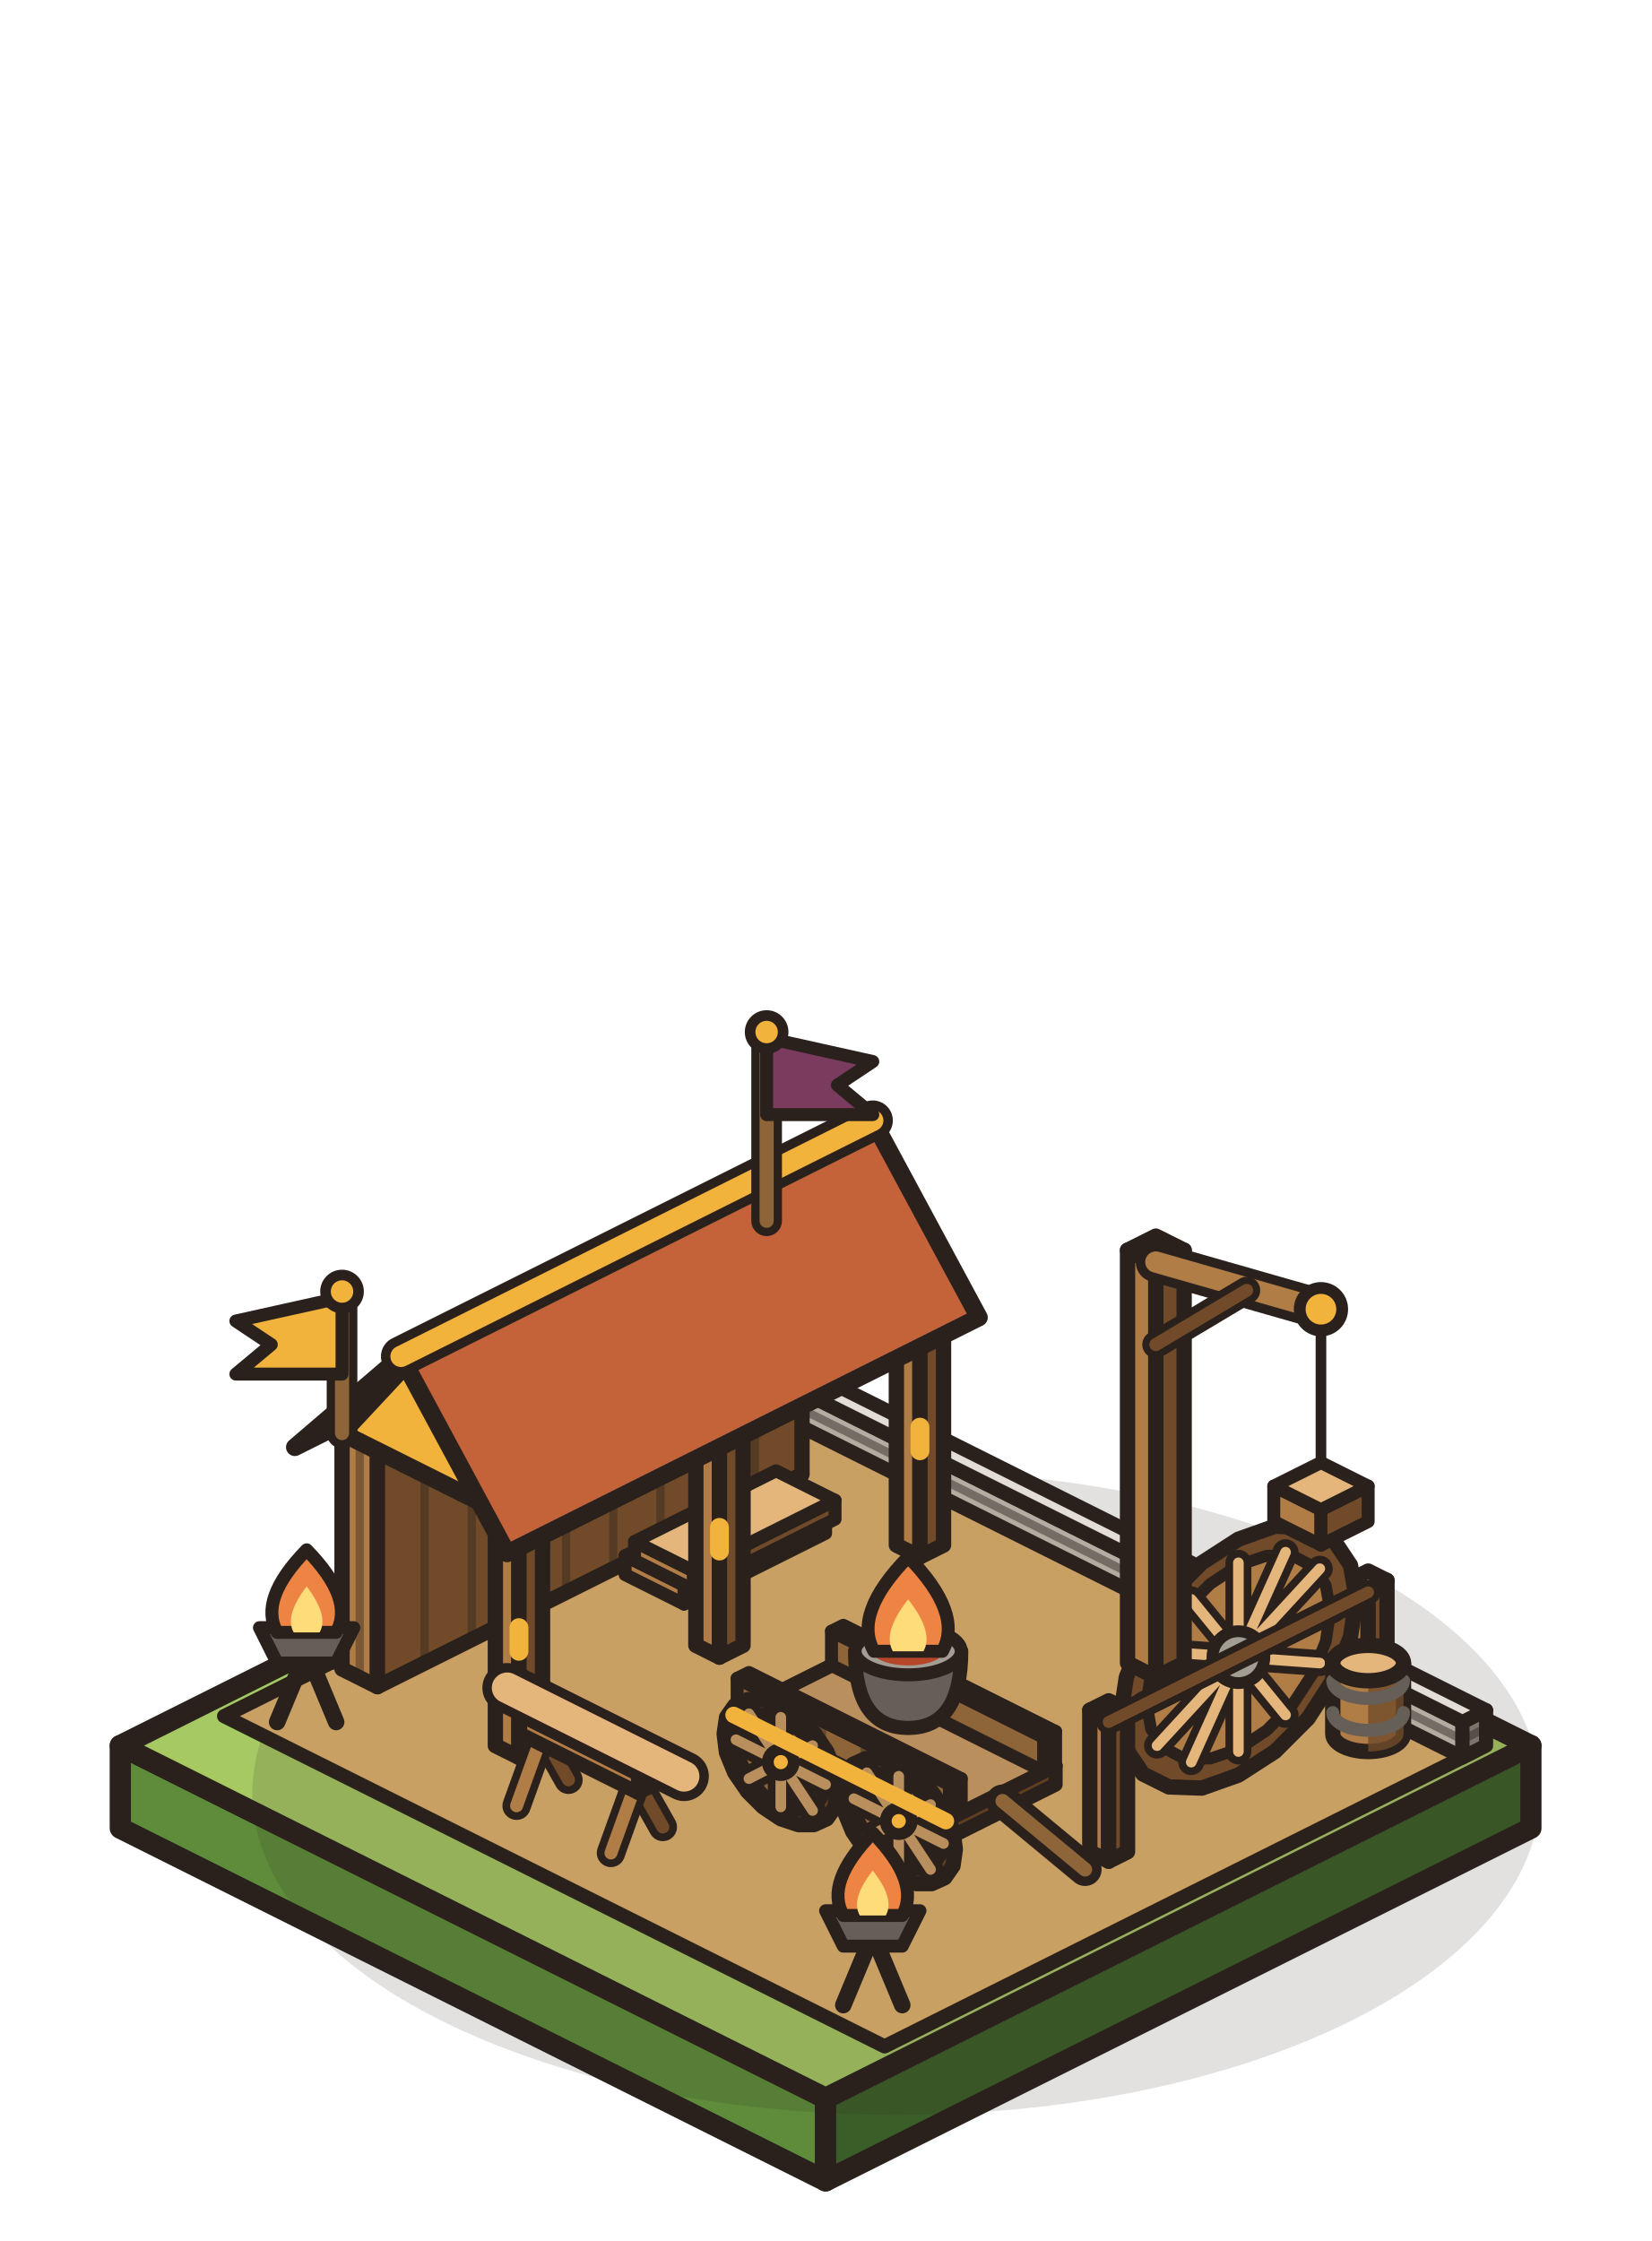
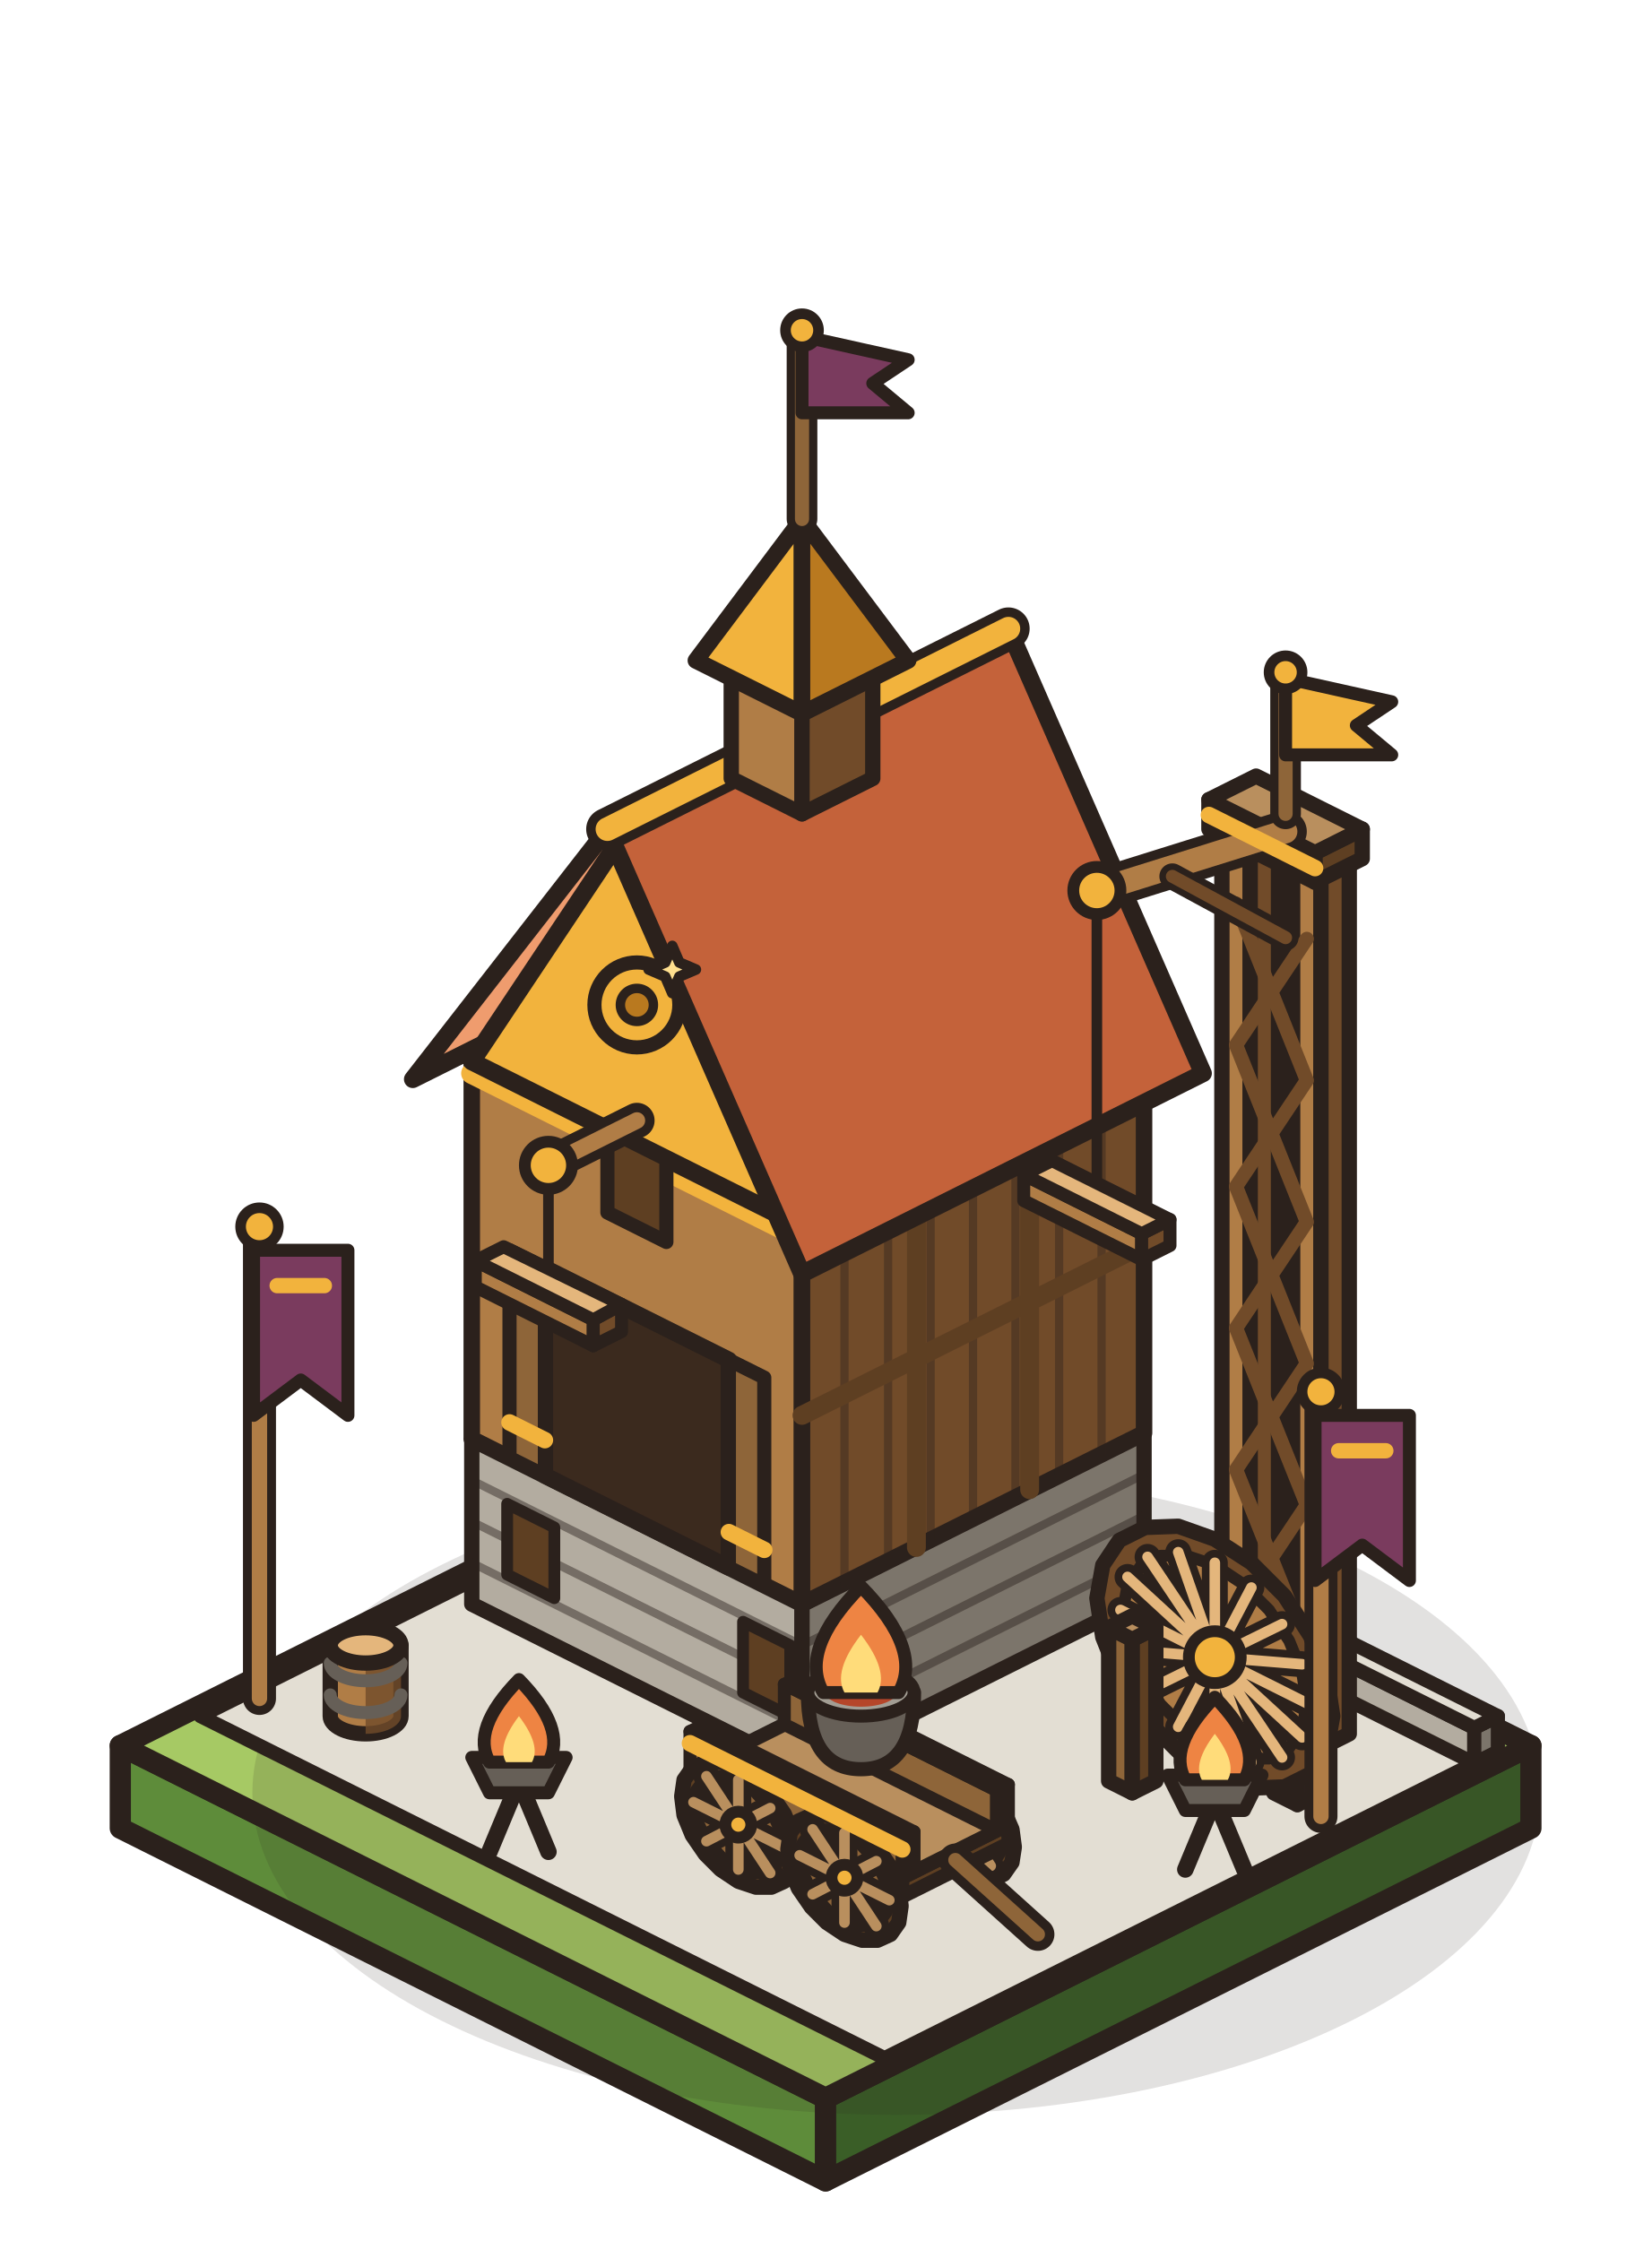
<svg xmlns="http://www.w3.org/2000/svg" viewBox="-70 -122 140 190" width="280" height="380">
  <path d="M-59.8 26L0 55.9L0 62.9L-59.8 33Z" fill="#5E8C3A" stroke="#2B211C" stroke-width="1.8" stroke-linejoin="round" />
  <path d="M59.8 26L0 55.9L0 62.9L59.8 33Z" fill="#3A5E27" stroke="#2B211C" stroke-width="1.8" stroke-linejoin="round" />
  <path d="M0 -3.9L59.8 26L0 55.9L-59.8 26Z" fill="#A6C964" stroke="#2B211C" stroke-width="1.8" stroke-linejoin="round" />
  <ellipse cx="6" cy="30" rx="54.6" ry="27.3" fill="#2B211C" opacity="0.14" />
  <g stroke="#2B211C" stroke-width="1.5" stroke-linejoin="round" stroke-linecap="round">
-     <path d="M-1 -1.5L55 26.5L5 51.5L-51 23.5Z" fill="#C8A064" stroke-width="1.2" />
-     <path d="M-3 -1.5L54 27L54 24L-3 -4.5Z" fill="#B3ACA0" stroke-width="1.2" />
-     <path d="M54 27L56 26L56 23L54 24Z" fill="#7C756B" stroke-width="1.2" />
-     <path d="M-1 -5.5L56 23L54 24L-3 -4.5Z" fill="#E3DED3" stroke-width="1.2" />
-     <path d="M-3 -3L54 25.5L56 24.5" fill="none" stroke="#2B211C" stroke-width="0.7" opacity="0.45" />
-     <path d="M-41 19.5L-38 21L-38 1L-41 -0.5Z" fill="#B07D46" stroke-width="1.3" />
-     <path d="M-38 21L-2 3L-2 -17L-38 1Z" fill="#714B29" stroke-width="1.3" />
-     <path d="M-5 -18.5L-2 -17L-38 1L-41 -0.5Z" fill="#E4B67C" stroke-width="1.3" />
-     <path d="M-39.5 20.3L-39.5 0.3" fill="none" stroke="#2B211C" stroke-width="0.7" opacity="0.4" />
-     <path d="M-6 5L-6 -15M-10 7L-10 -13M-14 9L-14 -11M-18 11L-18 -9M-22 13L-22 -7M-26 15L-26 -5M-30 17L-30 -3M-34 19L-34 -1" fill="none" stroke="#2B211C" stroke-width="0.7" opacity="0.4" />
-     <path d="M-9.8 -1.9L-11.3 -6.1" fill="none" stroke="#2B211C" stroke-width="1.8" />
-     <path d="M-9.8 -1.9L-11.3 -6.1" fill="none" stroke="#A39E94" stroke-width="0.8" />
-     <path d="M-17.8 0.1L-19.3 -4.1" fill="none" stroke="#2B211C" stroke-width="1.8" />
-     <path d="M-17.8 0.1L-19.3 -4.1" fill="none" stroke="#B07D46" stroke-width="0.8" />
-     <path d="M-25.8 7.1L-27.3 2.8" fill="none" stroke="#2B211C" stroke-width="1.8" />
-     <path d="M-25.8 7.1L-27.3 2.8" fill="none" stroke="#A39E94" stroke-width="0.8" />
-     <path d="M-17 11.5L-12 14L-12 12.4L-17 9.9Z" fill="#B07D46" stroke-width="1.1" />
-     <path d="M-12 14L0 8L0 6.4L-12 12.4Z" fill="#714B29" stroke-width="1.1" />
-     <path d="M-5 3.9L0 6.4L-12 12.4L-17 9.9Z" fill="#E4B67C" stroke-width="1.1" />
-     <path d="M-16.2 10.3L-11.2 12.8L-11.2 11.2L-16.2 8.7Z" fill="#B07D46" stroke-width="1.1" />
-     <path d="M-11.2 12.8L0.8 6.8L0.8 5.2L-11.2 11.2Z" fill="#714B29" stroke-width="1.1" />
-     <path d="M-4.2 2.7L0.8 5.2L-11.2 11.2L-16.2 8.7Z" fill="#E4B67C" stroke-width="1.1" />
-     <path d="M6 9L8 10L8 -10L6 -11Z" fill="#B07D46" stroke-width="1.3" />
-     <path d="M8 10L10 9L10 -11L8 -10Z" fill="#714B29" stroke-width="1.3" />
-     <path d="M8 -12L10 -11L8 -10L6 -11Z" fill="#E4B67C" stroke-width="1.3" />
-     <path d="M8 1L8 -1" fill="none" stroke="#F2B33D" stroke-width="1.6" />
-     <path d="M-11 17.5L-9 18.5L-9 -1.5L-11 -2.5Z" fill="#B07D46" stroke-width="1.3" />
-     <path d="M-9 18.5L-7 17.5L-7 -2.5L-9 -1.5Z" fill="#714B29" stroke-width="1.3" />
-     <path d="M-9 -3.5L-7 -2.5L-9 -1.5L-11 -2.5Z" fill="#E4B67C" stroke-width="1.3" />
-     <path d="M-9 9.5L-9 7.5" fill="none" stroke="#F2B33D" stroke-width="1.6" />
-     <path d="M-28 26L-26 27L-26 7L-28 6Z" fill="#B07D46" stroke-width="1.3" />
-     <path d="M-26 27L-24 26L-24 6L-26 7Z" fill="#714B29" stroke-width="1.3" />
-     <path d="M-26 5L-24 6L-26 7L-28 6Z" fill="#E4B67C" stroke-width="1.3" />
-     <path d="M-26 18L-26 16" fill="none" stroke="#F2B33D" stroke-width="1.6" />
-     <path d="M4 -27L-36 -7L-45 0.7L-5 -19.3Z" fill="#EF9C6E" stroke-width="1.5" />
-     <path d="M-41 -0.5L-34 -8L-27 6.5Z" fill="#F2B33D" stroke-width="1.5" />
-     <path d="M4 -27L-36 -7L-27 9.7L13 -10.3Z" fill="#C4623A" stroke-width="1.5" />
-     <path d="M4 -27L-36 -7" fill="none" stroke="#2B211C" stroke-width="3.4" />
-     <path d="M4 -27L-36 -7" fill="none" stroke="#F2B33D" stroke-width="1.8" />
-     <path d="M44.4 24L46 24.8L46 12.8L44.4 12Z" fill="#B07D46" stroke-width="1.3" />
-     <path d="M46 24.8L47.6 24L47.6 12L46 12.8Z" fill="#714B29" stroke-width="1.3" />
-     <path d="M46 11.2L47.6 12L46 12.8L44.4 12Z" fill="#E4B67C" stroke-width="1.3" />
-     <path d="M25 23.5L25.5 20.2L26.9 16.7L29.1 13.3L31.9 10.5L35 8.5L38.1 7.4L40.9 7.5L43.1 8.6L44.5 10.7L45 13.5L44.5 16.8L43.1 20.3L40.9 23.7L38.1 26.5L35 28.5L31.9 29.6L29.1 29.5L26.9 28.4L25.5 26.3L25 23.5Z" fill="#714B29" stroke-width="1.3" />
-     <path d="M27.2 22.4L27.6 19.8L28.7 17.1L30.4 14.5L32.6 12.3L35 10.7L37.4 9.9L39.6 9.9L41.3 10.8L42.4 12.4L42.8 14.6L42.4 17.2L41.3 19.9L39.6 22.5L37.4 24.7L35 26.3L32.6 27.1L30.4 27.1L28.7 26.2L27.6 24.6L27.2 22.4Z" fill="#B07D46" stroke-width="1" />
-     <path d="M27 22.5L43 14.5M28.1 18L41.9 19M31 13.6L39 23.4M35 10.5L35 26.5M39 9.6L31 27.4M41.9 11L28.1 26" fill="none" stroke="#2B211C" stroke-width="2.2" />
-     <path d="M27 22.5L43 14.5M28.1 18L41.9 19M31 13.6L39 23.4M35 10.5L35 26.5M39 9.6L31 27.4M41.9 11L28.1 26" fill="none" stroke="#E4B67C" stroke-width="0.9" />
-     <circle cx="35" cy="18.5" r="2.2" fill="#A39E94" stroke-width="1" />
-     <path d="M22.4 35L24 35.8L24 23.8L22.4 23Z" fill="#B07D46" stroke-width="1.3" />
-     <path d="M24 35.8L25.6 35L25.6 23L24 23.8Z" fill="#714B29" stroke-width="1.3" />
-     <path d="M24 22.2L25.6 23L24 23.8L22.4 23Z" fill="#E4B67C" stroke-width="1.3" />
-     <path d="M46 13L24 24" fill="none" stroke="#2B211C" stroke-width="2.1" />
-     <path d="M46 13L24 24" fill="none" stroke="#714B29" stroke-width="1" />
-     <path d="M25.6 19L28 20.2L28 -14.8L25.6 -16Z" fill="#B07D46" stroke-width="1.3" />
-     <path d="M28 20.2L30.4 19L30.4 -16L28 -14.8Z" fill="#714B29" stroke-width="1.3" />
-     <path d="M28 -17.2L30.4 -16L28 -14.8L25.6 -16Z" fill="#E4B67C" stroke-width="1.3" />
-     <path d="M28 -15L42 -11" fill="none" stroke="#2B211C" stroke-width="3.4" />
-     <path d="M28 -15L42 -11" fill="none" stroke="#B07D46" stroke-width="1.8" />
-     <path d="M28 -8L35.7 -12.6" fill="none" stroke="#2B211C" stroke-width="2.3" />
-     <path d="M28 -8L35.7 -12.6" fill="none" stroke="#714B29" stroke-width="1.1" />
-     <path d="M42 -11L42 3" fill="none" stroke="#2B211C" stroke-width="0.9" />
-     <circle cx="42" cy="-11" r="1.8" fill="#F2B33D" stroke-width="1" />
-     <path d="M38 7L42 9L42 6L38 4Z" fill="#B07D46" stroke-width="1.1" />
-     <path d="M42 9L46 7L46 4L42 6Z" fill="#714B29" stroke-width="1.1" />
-     <path d="M42 2L46 4L42 6L38 4Z" fill="#E4B67C" stroke-width="1.1" />
-     <path d="M-21.8 28.9L-24 25" fill="none" stroke="#2B211C" stroke-width="2.4" />
-     <path d="M-21.8 28.9L-24 25" fill="none" stroke="#714B29" stroke-width="1.1" />
-     <path d="M-26.2 31.1L-24 25" fill="none" stroke="#2B211C" stroke-width="2.4" />
-     <path d="M-26.2 31.1L-24 25" fill="none" stroke="#B07D46" stroke-width="1.1" />
-     <path d="M-13.8 32.9L-16 29" fill="none" stroke="#2B211C" stroke-width="2.4" />
-     <path d="M-13.8 32.9L-16 29" fill="none" stroke="#714B29" stroke-width="1.1" />
-     <path d="M-18.2 35.1L-16 29" fill="none" stroke="#2B211C" stroke-width="2.4" />
-     <path d="M-18.2 35.1L-16 29" fill="none" stroke="#B07D46" stroke-width="1.1" />
-     <path d="M-25.9 25L-15.9 30L-15.9 28.4L-25.9 23.4Z" fill="#B07D46" stroke-width="1.2" />
-     <path d="M-15.9 30L-14.1 29.1L-14.1 27.4L-15.9 28.4Z" fill="#714B29" stroke-width="1.2" />
-     <path d="M-24.1 22.5L-14.1 27.4L-15.9 28.4L-25.9 23.4Z" fill="#E4B67C" stroke-width="1.2" />
-     <path d="M-27 21.1L-12 28.6" fill="none" stroke="#2B211C" stroke-width="4.2" />
-     <path d="M-27 21.1L-12 28.6" fill="none" stroke="#E4B67C" stroke-width="2.6" />
-     <path d="M17.7 28.4L17.5 27L16.9 25.6L16.1 24.3L14.9 23.2L13.7 22.4L12.5 21.9L11.3 21.9L10.5 22.4L9.9 23.2L9.7 24.4L9.9 25.7L10.5 27.1L11.3 28.4L12.5 29.5L13.7 30.4L14.9 30.8L16.1 30.8L16.9 30.3L17.5 29.5L17.7 28.4Z" fill="#5E3F22" stroke-width="1.3" />
-     <path d="M16.8 27.9L16.7 26.9L16.2 25.8L15.5 24.7L14.7 23.9L13.7 23.2L12.7 22.9L11.9 22.9L11.2 23.3L10.7 23.9L10.6 24.8L10.7 25.8L11.2 26.9L11.9 28L12.7 28.8L13.7 29.5L14.7 29.8L15.5 29.8L16.2 29.4L16.7 28.8L16.8 27.9Z" fill="#8E6539" stroke-width="1" />
-     <path d="M16.9 28L10.5 24.8M16 25.2L11.4 27.5M13.7 23.2L13.7 29.6M11.4 23L16 29.7" fill="none" stroke="#2B211C" stroke-width="2.2" />
-     <path d="M16.9 28L10.5 24.8M16 25.2L11.4 27.5M13.7 23.2L13.7 29.6M11.4 23L16 29.7" fill="none" stroke="#B98F5E" stroke-width="0.9" />
-     <circle cx="13.7" cy="26.4" r="0.9" fill="#A39E94" stroke-width="1" />
-     <path d="M-7.5 24.8L10.5 33.8L10.5 32.2L-7.5 23.2Z" fill="#8E6539" stroke-width="1.2" />
-     <path d="M10.5 33.8L19.5 29.3L19.5 27.7L10.5 32.2Z" fill="#5E3F22" stroke-width="1.2" />
-     <path d="M1.5 18.7L19.5 27.7L10.5 32.2L-7.5 23.2Z" fill="#B98F5E" stroke-width="1.2" />
-     <path d="M0.5 19.2L18.5 28.2L18.5 25.3L0.5 16.3Z" fill="#8E6539" stroke-width="1.1" />
-     <path d="M18.5 28.2L19.5 27.7L19.5 24.8L18.5 25.3Z" fill="#5E3F22" stroke-width="1.1" />
-     <path d="M1.5 15.8L19.5 24.8L18.5 25.3L0.5 16.3Z" fill="#B98F5E" stroke-width="1.1" />
-     <path d="M-7.5 23.2L10.5 32.2L10.5 29.3L-7.5 20.3Z" fill="#8E6539" stroke-width="1.1" />
-     <path d="M10.5 32.2L11.5 31.7L11.5 28.8L10.5 29.3Z" fill="#5E3F22" stroke-width="1.1" />
-     <path d="M-6.5 19.8L11.5 28.8L10.5 29.3L-7.5 20.3Z" fill="#B98F5E" stroke-width="1.1" />
-     <path d="M-3.9 25L-3.9 22.1M-0.3 26.8L-0.3 23.9M3.3 28.6L3.3 25.7M6.9 30.4L6.9 27.5" fill="none" stroke="#2B211C" stroke-width="0.7" opacity="0.4" />
-     <path d="M15 30.7L22 36.5" fill="none" stroke="#2B211C" stroke-width="2.8" />
-     <path d="M15 30.7L22 36.5" fill="none" stroke="#8E6539" stroke-width="1.2" />
-     <path d="M2.5 18Q2.5 24.5 7 24.5Q11.5 24.5 11.5 18Z" fill="#665F57" stroke-width="1.2" />
-     <ellipse cx="7" cy="18" rx="4.5" ry="2" fill="#A39E94" stroke-width="1.1" />
-     <ellipse cx="7" cy="18" rx="3" ry="1.2" fill="#B5462A" stroke="none" />
-     <path d="M7 10Q11.7 14.8 9.9 18L4.1 18Q2.3 14.8 7 10Z" fill="#EE8443" stroke-width="1.1" />
-     <path d="M7 13.6Q9.2 16.4 8.3 18L5.7 18Q4.8 16.4 7 13.6Z" fill="#FFDC7A" stroke-width="0" stroke="none" />
-     <path d="M1 29.8L0.8 28.2L0.1 26.5L-1 24.9L-2.3 23.6L-3.8 22.6L-5.3 22.1L-6.6 22.1L-7.7 22.6L-8.4 23.6L-8.6 25L-8.4 26.6L-7.7 28.3L-6.6 29.9L-5.3 31.2L-3.8 32.2L-2.3 32.7L-1 32.7L0.1 32.2L0.8 31.2L1 29.8Z" fill="#5E3F22" stroke-width="1.3" />
-     <path d="M-0.1 29.3L-0.2 28L-0.8 26.7L-1.6 25.5L-2.6 24.4L-3.8 23.7L-5 23.3L-6 23.3L-6.8 23.7L-7.4 24.5L-7.5 25.5L-7.4 26.8L-6.8 28.1L-6 29.3L-5 30.4L-3.8 31.1L-2.6 31.5L-1.6 31.5L-0.8 31.1L-0.2 30.3L-0.1 29.3Z" fill="#8E6539" stroke-width="1" />
-     <path d="M0 29.3L-7.6 25.5M-1.1 26L-6.5 28.8M-3.8 23.6L-3.8 31.2M-6.5 23.3L-1.1 31.5" fill="none" stroke="#2B211C" stroke-width="2.2" />
-     <path d="M0 29.3L-7.6 25.5M-1.1 26L-6.5 28.8M-3.8 23.6L-3.8 31.2M-6.5 23.3L-1.1 31.5" fill="none" stroke="#B98F5E" stroke-width="0.9" />
-     <circle cx="-3.8" cy="27.4" r="1.1" fill="#F2B33D" stroke-width="1" />
-     <path d="M11 34.8L10.8 33.2L10.1 31.5L9 29.9L7.7 28.6L6.2 27.6L4.7 27.1L3.4 27.1L2.3 27.6L1.6 28.6L1.4 30L1.6 31.6L2.3 33.3L3.4 34.9L4.7 36.2L6.2 37.2L7.7 37.7L9 37.7L10.1 37.2L10.8 36.2L11 34.8Z" fill="#5E3F22" stroke-width="1.3" />
-     <path d="M9.9 34.3L9.8 33L9.2 31.7L8.4 30.5L7.4 29.4L6.2 28.7L5 28.3L4 28.3L3.2 28.7L2.6 29.5L2.5 30.5L2.6 31.8L3.2 33.1L4 34.3L5 35.4L6.2 36.1L7.4 36.5L8.4 36.5L9.2 36.1L9.8 35.3L9.9 34.3Z" fill="#8E6539" stroke-width="1" />
-     <path d="M10 34.3L2.4 30.5M8.9 31L3.5 33.8M6.2 28.6L6.2 36.2M3.5 28.3L8.9 36.5" fill="none" stroke="#2B211C" stroke-width="2.2" />
-     <path d="M10 34.3L2.4 30.5M8.9 31L3.5 33.8M6.2 28.6L6.2 36.2M3.5 28.3L8.9 36.5" fill="none" stroke="#B98F5E" stroke-width="0.9" />
-     <circle cx="6.2" cy="32.4" r="1.1" fill="#F2B33D" stroke-width="1" />
-     <path d="M-7.8 23.4L10.2 32.4" fill="none" stroke="#F2B33D" stroke-width="1.4" />
-     <path d="M1.5 48L4 42L6.5 48" fill="none" stroke="#2B211C" stroke-width="1.4" />
-     <path d="M0 40L8 40L6.5 43L1.5 43Z" fill="#665F57" stroke-width="1.1" />
-     <path d="M4 33.4Q8.1 37.6 6.5 40.4L1.5 40.4Q-0.1 37.6 4 33.4Z" fill="#EE8443" stroke-width="1.1" />
-     <path d="M4 36.6Q5.9 39 5.1 40.4L2.9 40.4Q2.1 39 4 36.6Z" fill="#FFDC7A" stroke-width="0" stroke="none" />
-     <path d="M-46.5 24L-44 18L-41.5 24" fill="none" stroke="#2B211C" stroke-width="1.4" />
-     <path d="M-48 16L-40 16L-41.5 19L-46.5 19Z" fill="#665F57" stroke-width="1.1" />
-     <path d="M-44 9.4Q-39.9 13.6 -41.5 16.4L-46.5 16.4Q-48.1 13.6 -44 9.4Z" fill="#EE8443" stroke-width="1.1" />
-     <path d="M-44 12.5Q-42.1 15 -42.9 16.4L-45.1 16.4Q-45.9 15 -44 12.5Z" fill="#FFDC7A" stroke-width="0" stroke="none" />
-     <path d="M43 19L43 25A3 1.5 0 0 0 49 25L49 19Z" fill="#B07D46" stroke-width="1.3" />
-     <path d="M46 20.5L46 26.5A3 1.5 0 0 0 49 25L49 19Z" fill="#714B29" stroke-width="0" stroke="none" opacity="0.8" />
-     <path d="M43 23.2A3 1.5 0 0 0 49 23.2M43 20.5A3 1.5 0 0 0 49 20.5" fill="none" stroke="#665F57" stroke-width="1.1" />
-     <ellipse cx="46" cy="19" rx="3" ry="1.5" fill="#E4B67C" stroke-width="1.3" />
-     <path d="M-5 -18.5L-5 -34.5" fill="none" stroke="#2B211C" stroke-width="2.6" />
-     <path d="M-5 -18.5L-5 -34.5" fill="none" stroke="#8E6539" stroke-width="1.2" />
-     <path d="M-5 -34L4 -32L1 -30L4 -27.5L-5 -27.5Z" fill="#7A3B5E" stroke-width="1.1" />
-     <circle cx="-5" cy="-34.5" r="1.4" fill="#F2B33D" stroke-width="0.9" />
-     <path d="M-41 -0.5L-41 -12.5" fill="none" stroke="#2B211C" stroke-width="2.6" />
-     <path d="M-41 -0.5L-41 -12.5" fill="none" stroke="#8E6539" stroke-width="1.2" />
-     <path d="M-41 -12L-50 -10L-47 -8L-50 -5.5L-41 -5.5Z" fill="#F2B33D" stroke-width="1.1" />
-     <circle cx="-41" cy="-12.5" r="1.4" fill="#F2B33D" stroke-width="0.9" />
+     <path d="M-1 -2.5L57 26.5L5 52.5L-53 23.5Z" fill="#E3DED3" stroke-width="1.2" />
+     <path d="M-3 -1.5L55 27.5L55 24.5L-3 -4.5Z" fill="#B3ACA0" stroke-width="1.2" />
+     <path d="M55 27.5L57 26.5L57 23.5L55 24.5Z" fill="#7C756B" stroke-width="1.2" />
+     <path d="M-1 -5.5L57 23.5L55 24.5L-3 -4.5Z" fill="#E3DED3" stroke-width="1.2" />
+     <path d="M-30 14L-2 28L-2 14L-30 0Z" fill="#B3ACA0" stroke-width="1.3" />
+     <path d="M-2 28L27 13.5L27 -0.5L-2 14Z" fill="#7C756B" stroke-width="1.3" />
+     <path d="M-1 -14.5L27 -0.5L-2 14L-30 0Z" fill="#E3DED3" stroke-width="1.3" />
+     <path d="M-30 10.5L-2 24.5L27 10M-30 7L-2 21L27 6.5M-30 3.5L-2 17.5L27 3" fill="none" stroke="#2B211C" stroke-width="0.7" opacity="0.45" />
+     <path d="M-30 0L-2 14L-2 -18L-30 -32Z" fill="#B07D46" stroke-width="1.4" />
+     <path d="M-2 14L27 -0.5L27 -32.5L-2 -18Z" fill="#714B29" stroke-width="1.4" />
+     <path d="M-1 -46.5L27 -32.5L-2 -18L-30 -32Z" fill="#E4B67C" stroke-width="1.4" />
+     <path d="M23.4 1.3L23.4 -30.7M19.8 3.1L19.8 -28.9M16.1 4.9L16.1 -27.1M12.5 6.8L12.5 -25.2M8.9 8.6L8.9 -23.4M5.3 10.4L5.3 -21.6M1.6 12.2L1.6 -19.8" fill="none" stroke="#2B211C" stroke-width="0.7" opacity="0.4" />
+     <path d="M17.3 4.3L17.3 -27.7M7.7 9.2L7.7 -22.8M-2 -2L27 -16.5" fill="none" stroke="#5E3F22" stroke-width="1.6" />
+     <path d="M-30 -31L-2 -17L27 -31.5" fill="none" stroke="#F2B33D" stroke-width="1.8" />
+     <path d="M15.5 -68.7L-18.5 -51.7L-35 -30.5L-1 -47.5Z" fill="#EF9C6E" stroke-width="1.5" />
+     <path d="M-30 -32L-16 -53L-2 -18Z" fill="#F2B33D" stroke-width="1.5" />
+     <path d="M15.5 -68.7L-18.5 -51.7L-2 -14L32 -31Z" fill="#C4623A" stroke-width="1.5" />
+     <path d="M-23.8 3.1L-8.2 10.9L-8.2 -6.7L-23.8 -14.5Z" fill="#3B2A1E" stroke-width="1.4" />
+     <path d="M-26.8 1.6L-23.8 3.1L-23.8 -14.5L-26.8 -16Z" fill="#8E6539" stroke-width="1.2" />
+     <path d="M-8.2 10.9L-5.2 12.4L-5.2 -5.2L-8.2 -6.7Z" fill="#8E6539" stroke-width="1.2" />
+     <path d="M-26.8 -1.4L-23.8 0.1M-8.2 7.9L-5.2 9.4" fill="none" stroke="#F2B33D" stroke-width="1.4" />
+     <path d="M-18.5 -19.2L-13.5 -16.7L-13.5 -23.7L-18.5 -26.2Z" fill="#5E3F22" stroke-width="1.2" />
+     <path d="M-16 -27L-24 -23" fill="none" stroke="#2B211C" stroke-width="3" />
+     <path d="M-16 -27L-24 -23" fill="none" stroke="#B07D46" stroke-width="1.4" />
+     <path d="M-23.5 -23.2L-23.5 -13.2" fill="none" stroke="#2B211C" stroke-width="0.9" />
+     <circle cx="-23.5" cy="-23.2" r="2" fill="#F2B33D" stroke-width="1" />
+     <path d="M-29.7 -12.9L-19.7 -7.9L-19.7 -10.1L-29.7 -15.1Z" fill="#B07D46" stroke-width="1.1" />
+     <path d="M-19.7 -7.9L-17.3 -9.1L-17.3 -11.4L-19.7 -10.1Z" fill="#714B29" stroke-width="1.1" />
+     <path d="M-27.3 -16.3L-17.3 -11.4L-19.7 -10.1L-29.7 -15.1Z" fill="#E4B67C" stroke-width="1.1" />
+     <circle cx="-16" cy="-36.8" r="3.6" fill="#F2B33D" stroke-width="1.2" />
+     <circle cx="-16" cy="-36.8" r="1.4" fill="#B9791F" stroke-width="0.8" />
+     <path d="M-13 -41.8L-12.4 -40.4L-11 -39.8L-12.4 -39.2L-13 -37.8L-13.6 -39.2L-15 -39.8L-13.6 -40.4Z" fill="#FFE08F" stroke-width="0.9" />
+     <path d="M-27 11.5L-23 13.5L-23 7.5L-27 5.5Z" fill="#5E3F22" stroke-width="1" />
+     <path d="M-7 21.5L-3 23.5L-3 17.5L-7 15.5Z" fill="#5E3F22" stroke-width="1" />
+     <path d="M15.5 -68.7L-18.5 -51.7" fill="none" stroke="#2B211C" stroke-width="3.6" />
+     <path d="M15.5 -68.7L-18.5 -51.7" fill="none" stroke="#F2B33D" stroke-width="2" />
+     <path d="M-8 -56L-2 -53L-2 -63L-8 -66Z" fill="#B07D46" stroke-width="1.3" />
+     <path d="M-2 -53L4 -56L4 -66L-2 -63Z" fill="#714B29" stroke-width="1.3" />
+     <path d="M-2 -69L4 -66L-2 -63L-8 -66Z" fill="#E4B67C" stroke-width="1.3" />
+     <path d="M-11 -66L-2 -61.5L-2 -78Z" fill="#F2B33D" stroke-width="1.4" />
+     <path d="M-2 -61.5L7 -66L-2 -78Z" fill="#B9791F" stroke-width="1.4" />
+     <path d="M-2 -78L-2 -94" fill="none" stroke="#2B211C" stroke-width="2.6" />
+     <path d="M-2 -78L-2 -94" fill="none" stroke="#8E6539" stroke-width="1.2" />
+     <path d="M-2 -93.5L7 -91.5L4 -89.5L7 -87L-2 -87Z" fill="#7A3B5E" stroke-width="1.1" />
+     <circle cx="-2" cy="-94" r="1.4" fill="#F2B33D" stroke-width="0.9" />
+     <path d="M33.6 22L36 23.2L36 -50.8L33.6 -52Z" fill="#B07D46" stroke-width="1.3" />
+     <path d="M36 23.2L38.4 22L38.4 -52L36 -50.8Z" fill="#714B29" stroke-width="1.3" />
+     <path d="M36 -53.2L38.4 -52L36 -50.8L33.6 -52Z" fill="#E4B67C" stroke-width="1.3" />
+     <path d="M39.6 25L42 26.2L42 -47.8L39.6 -49Z" fill="#B07D46" stroke-width="1.3" />
+     <path d="M42 26.2L44.4 25L44.4 -49L42 -47.8Z" fill="#714B29" stroke-width="1.3" />
+     <path d="M42 -50.2L44.4 -49L42 -47.8L39.6 -49Z" fill="#E4B67C" stroke-width="1.3" />
+     <path d="M34.8 14.6L40.8 5.6M40.8 17.6L34.8 2.6M34.8 2.6L40.8 -6.4M40.8 5.6L34.8 -9.4M34.8 -9.4L40.8 -18.4M40.8 -6.4L34.8 -21.4M34.8 -21.4L40.8 -30.4M40.8 -18.4L34.8 -33.4M34.8 -33.4L40.8 -42.4M40.8 -30.4L34.8 -45.4" fill="none" stroke="#714B29" stroke-width="1.2" />
+     <path d="M32.5 -51.7L41.5 -47.2L41.5 -49.7L32.5 -54.2Z" fill="#8E6539" stroke-width="1.3" />
+     <path d="M41.5 -47.2L45.5 -49.2L45.5 -51.7L41.5 -49.7Z" fill="#5E3F22" stroke-width="1.3" />
+     <path d="M36.5 -56.2L45.5 -51.7L41.5 -49.7L32.5 -54.2Z" fill="#B98F5E" stroke-width="1.3" />
+     <path d="M39 -51.5L23 -46.5" fill="none" stroke="#2B211C" stroke-width="3.6" />
+     <path d="M39 -51.5L23 -46.5" fill="none" stroke="#B07D46" stroke-width="2" />
+     <path d="M39 -42.5L29.4 -47.7" fill="none" stroke="#2B211C" stroke-width="2.2" />
+     <path d="M39 -42.5L29.4 -47.7" fill="none" stroke="#714B29" stroke-width="1.1" />
+     <path d="M23 -46.5L23 -20.5" fill="none" stroke="#2B211C" stroke-width="0.9" />
+     <circle cx="23" cy="-46.5" r="2" fill="#F2B33D" stroke-width="1" />
+     <path d="M16.8 -20.2L26.8 -15.2L26.8 -17.4L16.8 -22.4Z" fill="#B07D46" stroke-width="1.1" />
+     <path d="M26.8 -15.2L29.2 -16.4L29.2 -18.6L26.8 -17.4Z" fill="#714B29" stroke-width="1.1" />
+     <path d="M19.2 -23.6L29.2 -18.6L26.8 -17.4L16.8 -22.4Z" fill="#E4B67C" stroke-width="1.1" />
+     <path d="M32.5 -52.9L41.5 -48.4" fill="none" stroke="#F2B33D" stroke-width="1.4" />
+     <path d="M39 -53L39 -65" fill="none" stroke="#2B211C" stroke-width="2.6" />
+     <path d="M39 -53L39 -65" fill="none" stroke="#8E6539" stroke-width="1.2" />
+     <path d="M39 -64.5L48 -62.5L45 -60.5L48 -58L39 -58Z" fill="#F2B33D" stroke-width="1.1" />
+     <circle cx="39" cy="-65" r="1.4" fill="#F2B33D" stroke-width="0.9" />
+     <path d="M38 30L40 31L40 18L38 17Z" fill="#8E6539" stroke-width="1.3" />
+     <path d="M40 31L42 30L42 17L40 18Z" fill="#5E3F22" stroke-width="1.3" />
+     <path d="M40 16L42 17L40 18L38 17Z" fill="#B98F5E" stroke-width="1.3" />
+     <path d="M43 23.5L42.5 20.2L41.1 16.7L38.9 13.3L36.1 10.5L33 8.5L29.9 7.4L27.1 7.5L24.9 8.6L23.5 10.7L23 13.5L23.5 16.8L24.9 20.3L27.1 23.7L29.9 26.5L33 28.5L36.1 29.6L38.9 29.5L41.1 28.4L42.5 26.3L43 23.5Z" fill="#714B29" stroke-width="1.3" />
+     <path d="M40.8 22.4L40.4 19.8L39.3 17.1L37.6 14.5L35.4 12.3L33 10.7L30.6 9.9L28.4 9.9L26.7 10.8L25.6 12.4L25.2 14.6L25.6 17.2L26.7 19.9L28.4 22.5L30.6 24.7L33 26.3L35.4 27.1L37.6 27.1L39.3 26.2L40.4 24.6L40.8 22.4Z" fill="#B07D46" stroke-width="1" />
+     <path d="M41 22.5L25 14.5M40.4 19.1L25.6 17.9M38.7 15.7L27.3 21.3M36.1 12.6L29.9 24.4M33 10.5L33 26.5M29.9 9.6L36.1 27.4M27.3 10L38.7 27M25.6 11.7L40.4 25.3" fill="none" stroke="#2B211C" stroke-width="2.2" />
+     <path d="M41 22.5L25 14.5M40.4 19.1L25.6 17.9M38.7 15.7L27.3 21.3M36.1 12.6L29.9 24.4M33 10.5L33 26.5M29.9 9.6L36.1 27.4M27.3 10L38.7 27M25.6 11.7L40.4 25.3" fill="none" stroke="#E4B67C" stroke-width="0.9" />
+     <circle cx="33" cy="18.5" r="2.2" fill="#F2B33D" stroke-width="1" />
+     <path d="M24 29L26 30L26 17L24 16Z" fill="#8E6539" stroke-width="1.3" />
+     <path d="M26 30L28 29L28 16L26 17Z" fill="#5E3F22" stroke-width="1.3" />
+     <path d="M26 15L28 16L26 17L24 16Z" fill="#B98F5E" stroke-width="1.3" />
+     <path d="M16 34.6L15.8 33.1L15.1 31.5L14.1 29.9L12.8 28.6L11.4 27.7L10 27.2L8.7 27.2L7.7 27.7L7 28.7L6.8 30L7 31.5L7.7 33.1L8.7 34.7L10 36L11.4 36.9L12.8 37.4L14.1 37.4L15.1 36.9L15.8 35.9L16 34.6Z" fill="#5E3F22" stroke-width="1.3" />
+     <path d="M15 34.1L14.8 32.9L14.3 31.6L13.5 30.5L12.5 29.4L11.4 28.7L10.3 28.3L9.3 28.3L8.5 28.7L8 29.5L7.8 30.5L8 31.7L8.5 33L9.3 34.1L10.3 35.2L11.4 35.9L12.5 36.3L13.5 36.3L14.3 35.9L14.8 35.1L15 34.1Z" fill="#8E6539" stroke-width="1" />
+     <path d="M15.1 34.1L7.7 30.5M14 31L8.8 33.6M11.4 28.6L11.4 36M8.8 28.4L14 36.2" fill="none" stroke="#2B211C" stroke-width="2.2" />
+     <path d="M15.1 34.1L7.7 30.5M14 31L8.8 33.6M11.4 28.6L11.4 36M8.8 28.4L14 36.2" fill="none" stroke="#B98F5E" stroke-width="0.9" />
+     <circle cx="11.4" cy="32.3" r="1" fill="#F2B33D" stroke-width="1" />
+     <path d="M-11.5 29.8L6.5 38.8L6.5 37.2L-11.5 28.2Z" fill="#8E6539" stroke-width="1.2" />
+     <path d="M6.5 38.8L15.5 34.3L15.5 32.7L6.5 37.2Z" fill="#5E3F22" stroke-width="1.2" />
+     <path d="M-2.5 23.7L15.5 32.7L6.5 37.2L-11.5 28.2Z" fill="#B98F5E" stroke-width="1.2" />
+     <path d="M-3.5 24.2L14.5 33.2L14.5 29.8L-3.5 20.8Z" fill="#8E6539" stroke-width="1.1" />
+     <path d="M14.5 33.2L15.5 32.7L15.5 29.3L14.5 29.8Z" fill="#5E3F22" stroke-width="1.1" />
+     <path d="M-2.5 20.3L15.5 29.3L14.5 29.8L-3.5 20.8Z" fill="#B98F5E" stroke-width="1.1" />
+     <path d="M-11.5 28.2L6.5 37.2L6.5 33.8L-11.5 24.8Z" fill="#8E6539" stroke-width="1.1" />
+     <path d="M6.5 37.2L7.5 36.7L7.5 33.3L6.5 33.8Z" fill="#5E3F22" stroke-width="1.1" />
+     <path d="M-10.5 24.3L7.5 33.3L6.5 33.8L-11.5 24.8Z" fill="#B98F5E" stroke-width="1.1" />
+     <path d="M-7.9 29.9L-7.9 26.6M-4.3 31.8L-4.3 28.4M-0.7 33.6L-0.7 30.2M2.9 35.4L2.9 32" fill="none" stroke="#2B211C" stroke-width="0.7" opacity="0.4" />
+     <path d="M11 35.7L18 42" fill="none" stroke="#2B211C" stroke-width="2.8" />
+     <path d="M11 35.7L18 42" fill="none" stroke="#8E6539" stroke-width="1.2" />
+     <path d="M-2.6 35.1L-2.8 33.5L-3.5 31.8L-4.6 30.2L-5.9 28.9L-7.4 27.9L-8.9 27.4L-10.2 27.4L-11.3 27.9L-12 28.9L-12.2 30.3L-12 31.9L-11.3 33.6L-10.2 35.2L-8.9 36.5L-7.4 37.5L-5.9 38L-4.6 38L-3.5 37.5L-2.8 36.5L-2.6 35.1Z" fill="#5E3F22" stroke-width="1.3" />
+     <path d="M-3.7 34.6L-3.8 33.3L-4.4 32L-5.2 30.8L-6.2 29.7L-7.4 29L-8.6 28.6L-9.6 28.6L-10.4 29L-11 29.8L-11.1 30.8L-11 32.1L-10.4 33.4L-9.6 34.6L-8.6 35.7L-7.4 36.4L-6.2 36.8L-5.2 36.8L-4.4 36.4L-3.8 35.6L-3.7 34.6Z" fill="#8E6539" stroke-width="1" />
+     <path d="M-3.6 34.6L-11.2 30.8M-4.7 31.3L-10.1 34.1M-7.4 28.9L-7.4 36.5M-10.1 28.6L-4.7 36.8" fill="none" stroke="#2B211C" stroke-width="2.2" />
+     <path d="M-3.6 34.6L-11.2 30.8M-4.7 31.3L-10.1 34.1M-7.4 28.9L-7.4 36.5M-10.1 28.6L-4.7 36.8" fill="none" stroke="#B98F5E" stroke-width="0.9" />
+     <circle cx="-7.4" cy="32.7" r="1.1" fill="#F2B33D" stroke-width="1" />
+     <path d="M6.4 39.6L6.2 38L5.5 36.3L4.4 34.7L3.1 33.4L1.6 32.4L0.1 31.9L-1.2 31.9L-2.3 32.4L-3 33.4L-3.2 34.8L-3 36.4L-2.3 38.1L-1.2 39.7L0.1 41L1.6 42L3.1 42.5L4.4 42.5L5.5 42L6.2 41L6.4 39.6Z" fill="#5E3F22" stroke-width="1.3" />
+     <path d="M5.3 39.1L5.2 37.8L4.6 36.5L3.8 35.3L2.8 34.2L1.6 33.5L0.4 33.1L-0.6 33.1L-1.4 33.5L-2 34.3L-2.1 35.3L-2 36.6L-1.4 37.9L-0.6 39.1L0.4 40.2L1.6 40.9L2.8 41.3L3.8 41.3L4.6 40.9L5.2 40.1L5.3 39.1Z" fill="#8E6539" stroke-width="1" />
+     <path d="M5.4 39.1L-2.2 35.3M4.3 35.8L-1.1 38.6M1.6 33.4L1.6 41M-1.1 33.1L4.3 41.3" fill="none" stroke="#2B211C" stroke-width="2.2" />
+     <path d="M5.4 39.1L-2.2 35.3M4.3 35.8L-1.1 38.6M1.6 33.4L1.6 41M-1.1 33.1L4.3 41.3" fill="none" stroke="#B98F5E" stroke-width="0.9" />
+     <circle cx="1.6" cy="37.2" r="1.1" fill="#F2B33D" stroke-width="1" />
+     <path d="M-1.5 21.5Q-1.5 28 3 28Q7.5 28 7.5 21.5Z" fill="#665F57" stroke-width="1.2" />
+     <ellipse cx="3" cy="21.5" rx="4.5" ry="2" fill="#A39E94" stroke-width="1.1" />
+     <ellipse cx="3" cy="21.5" rx="3" ry="1.2" fill="#B5462A" stroke="none" />
+     <path d="M3 12.5Q8.3 17.9 6.2 21.5L-0.2 21.5Q-2.3 17.9 3 12.5Z" fill="#EE8443" stroke-width="1.1" />
+     <path d="M3 16.6Q5.4 19.7 4.4 21.5L1.6 21.5Q0.6 19.7 3 16.6Z" fill="#FFDC7A" stroke-width="0" stroke="none" />
+     <path d="M-11.5 25.8L6.5 34.8" fill="none" stroke="#F2B33D" stroke-width="1.4" />
+     <path d="M-28.5 35L-26 29L-23.5 35" fill="none" stroke="#2B211C" stroke-width="1.4" />
+     <path d="M-30 27L-22 27L-23.5 30L-28.5 30Z" fill="#665F57" stroke-width="1.1" />
+     <path d="M-26 20.4Q-21.9 24.6 -23.5 27.4L-28.5 27.4Q-30.1 24.6 -26 20.4Z" fill="#EE8443" stroke-width="1.1" />
+     <path d="M-26 23.5Q-24.1 26 -24.9 27.4L-27.1 27.4Q-27.9 26 -26 23.5Z" fill="#FFDC7A" stroke-width="0" stroke="none" />
+     <path d="M30.5 36.5L33 30.5L35.5 36.5" fill="none" stroke="#2B211C" stroke-width="1.4" />
+     <path d="M29 28.5L37 28.5L35.5 31.5L30.5 31.5Z" fill="#665F57" stroke-width="1.1" />
+     <path d="M33 21.9Q37.1 26.1 35.5 28.9L30.5 28.9Q28.9 26.1 33 21.9Z" fill="#EE8443" stroke-width="1.1" />
+     <path d="M33 25Q34.9 27.5 34.1 28.9L31.9 28.9Q31.1 27.5 33 25Z" fill="#FFDC7A" stroke-width="0" stroke="none" />
+     <path d="M-48 22L-48 -18" fill="none" stroke="#2B211C" stroke-width="2.8" />
+     <path d="M-48 22L-48 -18" fill="none" stroke="#B07D46" stroke-width="1.3" />
+     <path d="M-48.5 -16L-40.5 -16L-40.5 -2L-44.5 -5L-48.5 -2Z" fill="#7A3B5E" stroke-width="1.1" />
+     <path d="M-46.5 -13L-42.5 -13" fill="none" stroke="#F2B33D" stroke-width="1.3" />
+     <circle cx="-48" cy="-18" r="1.6" fill="#F2B33D" stroke-width="0.9" />
+     <path d="M42 32L42 -4" fill="none" stroke="#2B211C" stroke-width="2.8" />
+     <path d="M42 32L42 -4" fill="none" stroke="#B07D46" stroke-width="1.3" />
+     <path d="M41.5 -2L49.5 -2L49.5 12L45.5 9L41.5 12Z" fill="#7A3B5E" stroke-width="1.1" />
+     <path d="M43.5 1L47.5 1" fill="none" stroke="#F2B33D" stroke-width="1.3" />
+     <circle cx="42" cy="-4" r="1.6" fill="#F2B33D" stroke-width="0.9" />
+     <path d="M-42 17.5L-42 23.5A3 1.5 0 0 0 -36 23.5L-36 17.5Z" fill="#B07D46" stroke-width="1.3" />
+     <path d="M-39 19L-39 25A3 1.5 0 0 0 -36 23.5L-36 17.5Z" fill="#714B29" stroke-width="0" stroke="none" opacity="0.8" />
+     <path d="M-42 21.7A3 1.5 0 0 0 -36 21.7M-42 19A3 1.5 0 0 0 -36 19" fill="none" stroke="#665F57" stroke-width="1.1" />
+     <ellipse cx="-39" cy="17.5" rx="3" ry="1.5" fill="#E4B67C" stroke-width="1.3" />
  </g>
</svg>
